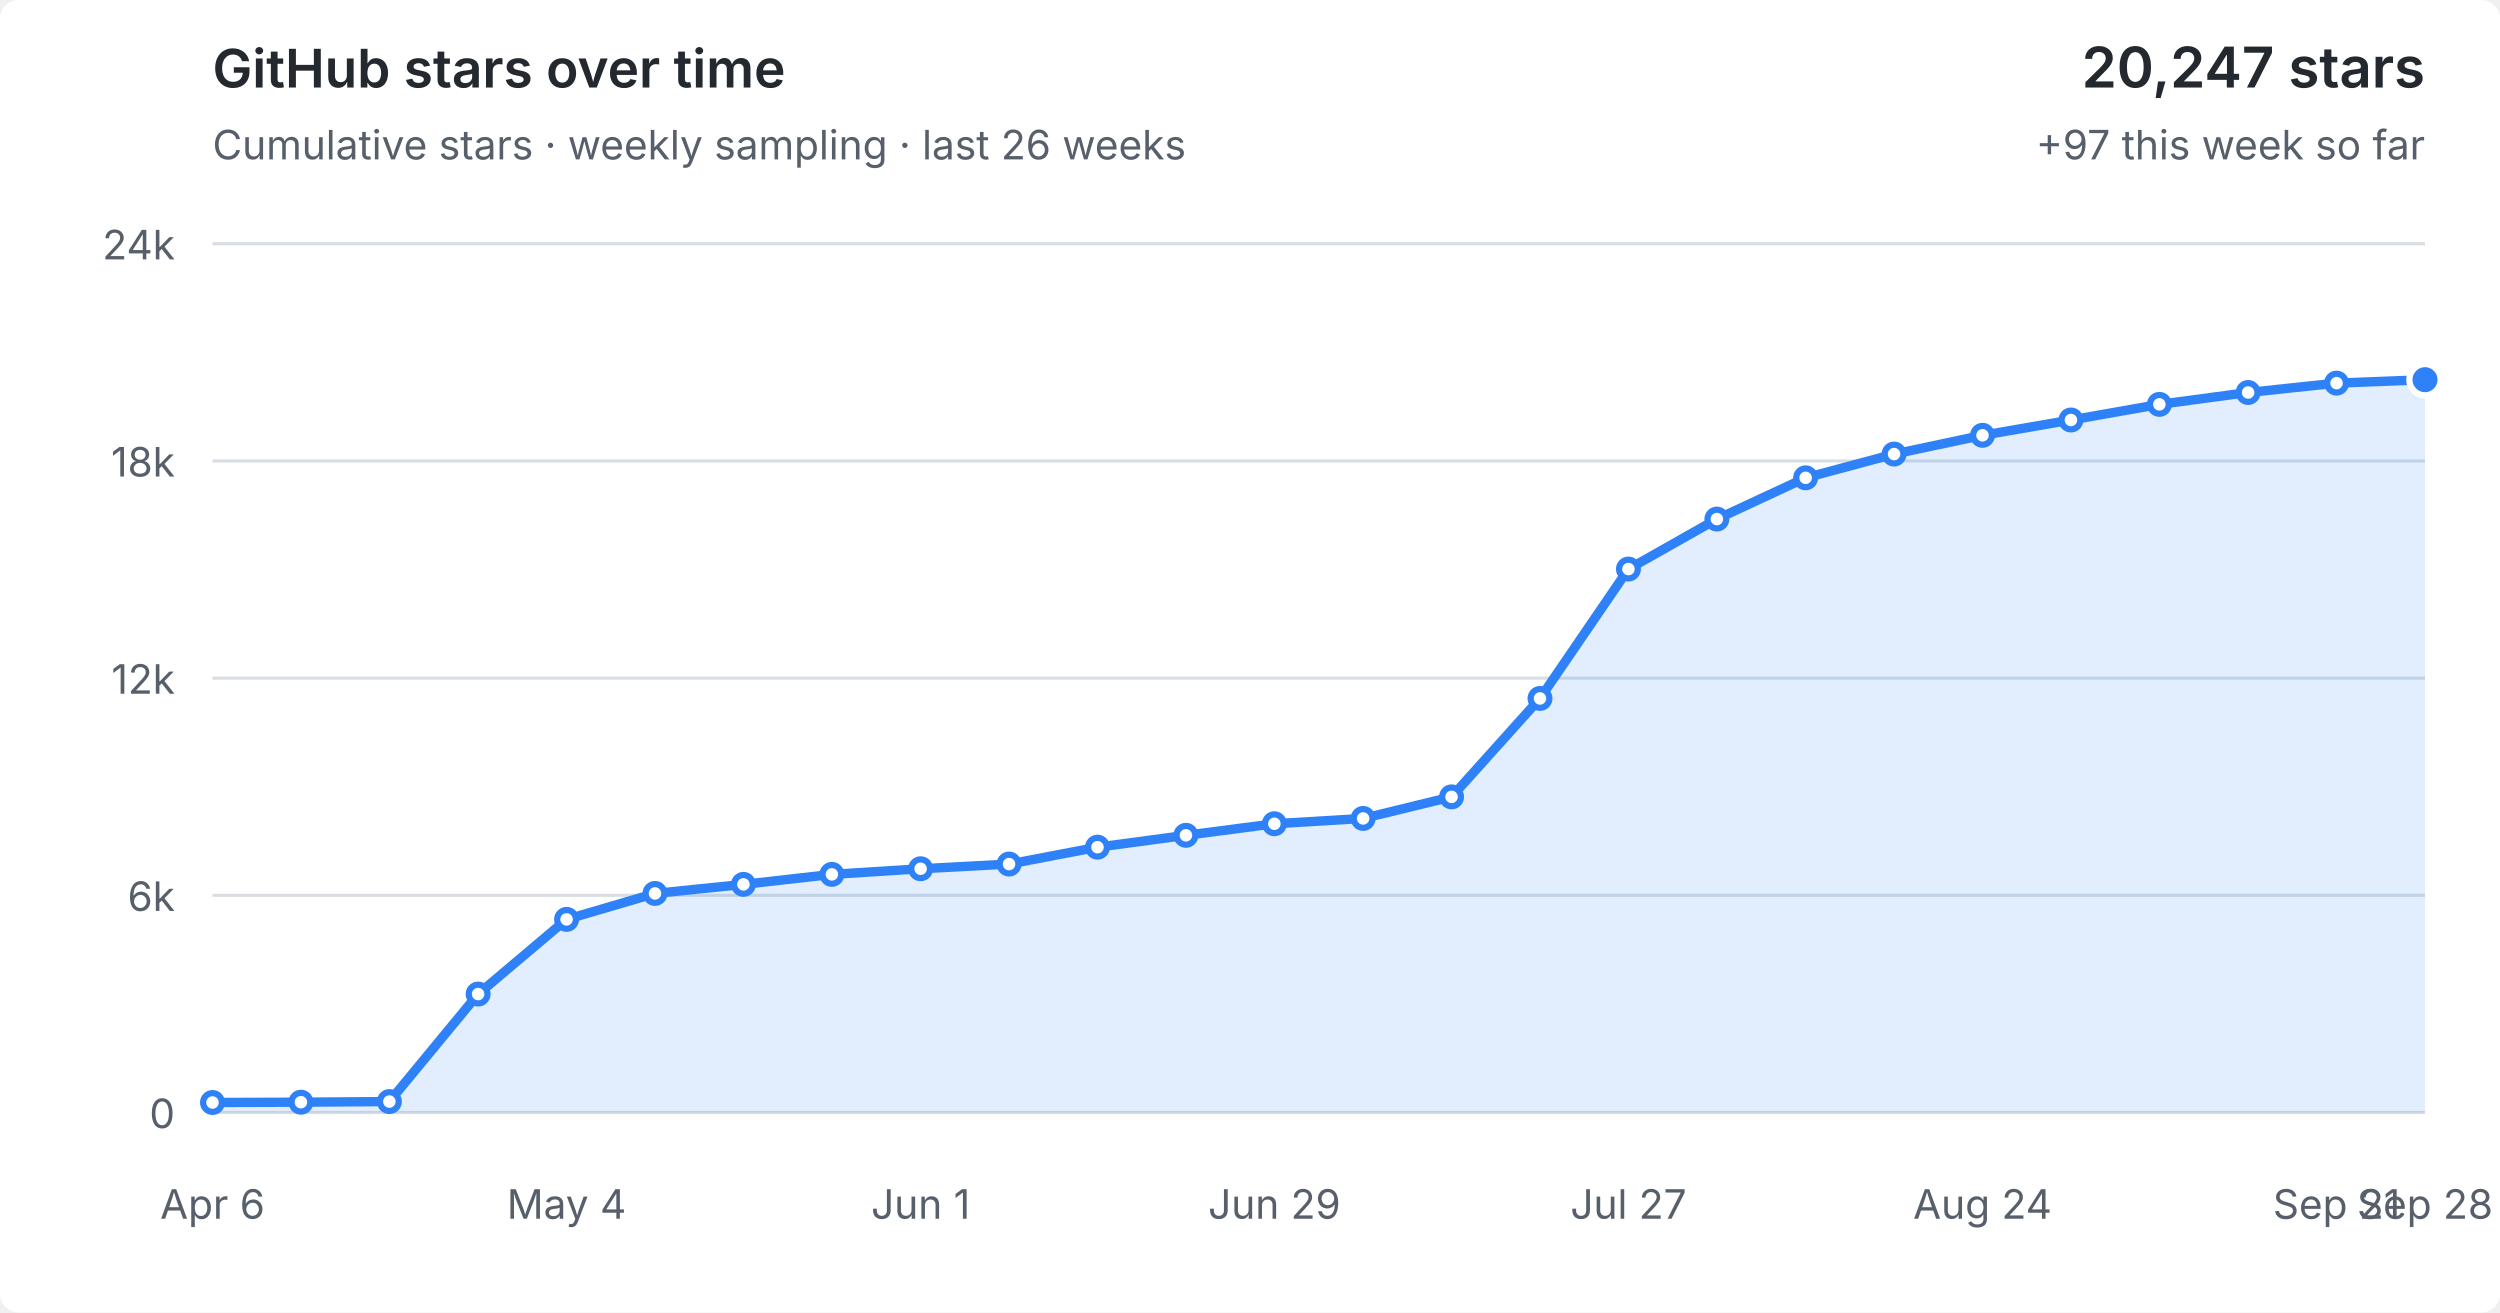
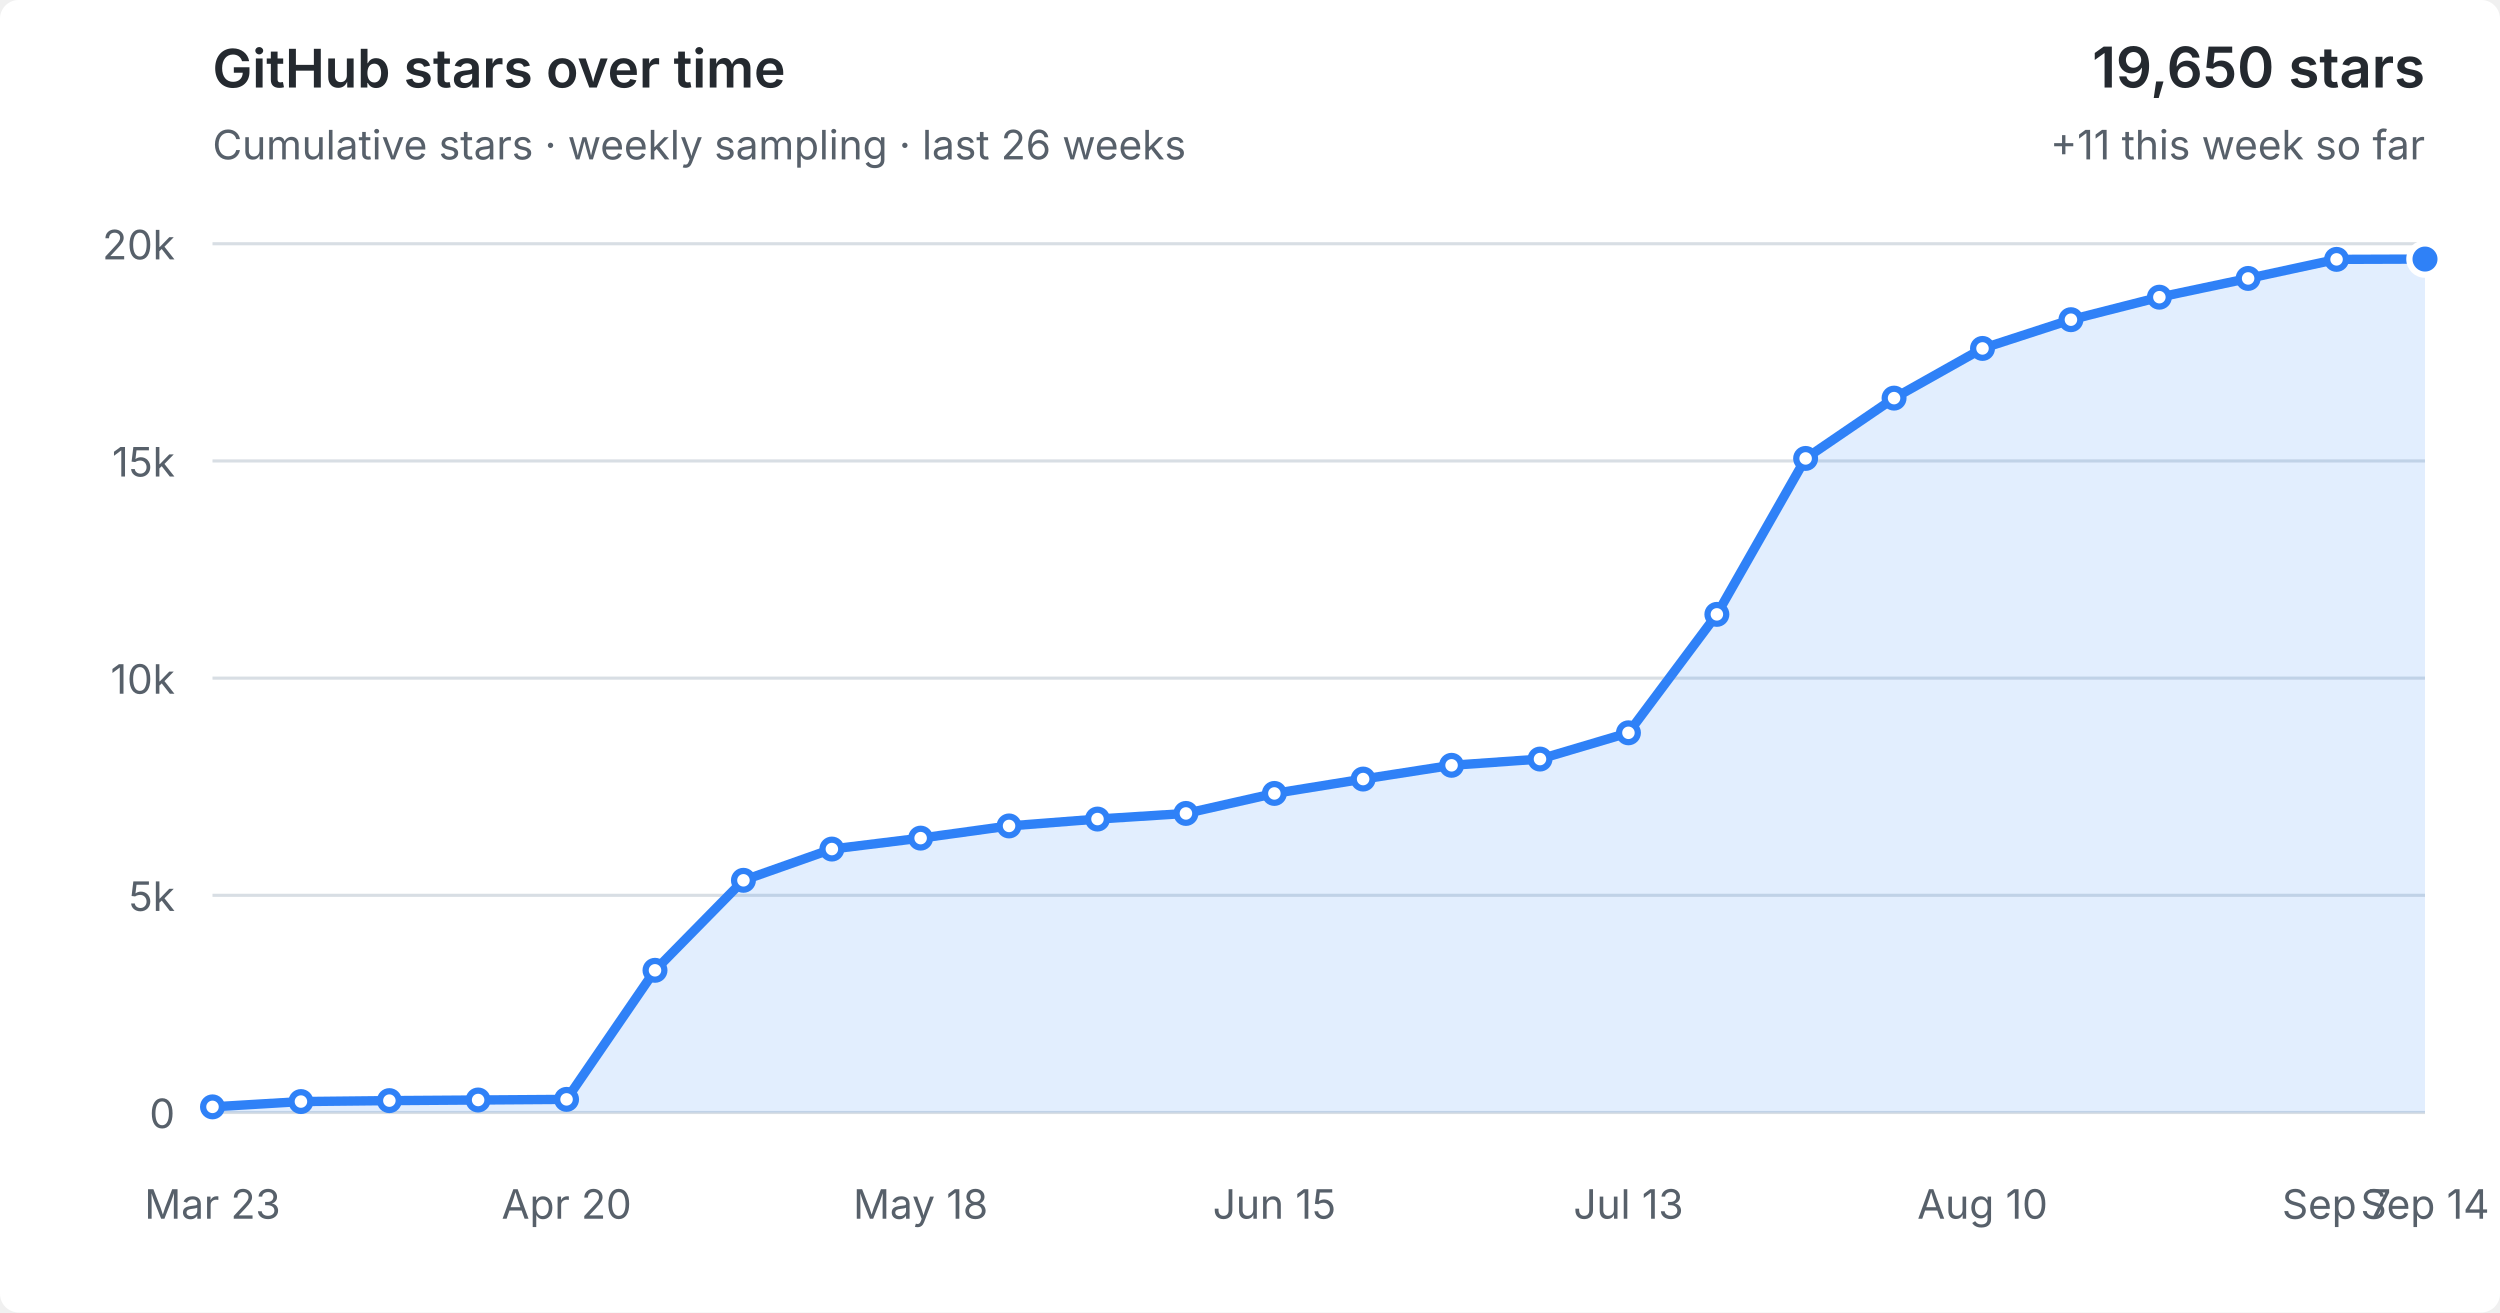
<svg xmlns="http://www.w3.org/2000/svg" viewBox="0 0 800 420" role="img" aria-labelledby="title desc">
  <style>
  :root { color-scheme: light dark; }
  .bg { fill: #fff; } text { fill: #57606a; font: 13px -apple-system,BlinkMacSystemFont,"Segoe UI",sans-serif; }
  .grid { stroke: #d8dee4; stroke-width: 1; }
  .area { fill: #2f81f7; fill-opacity: .14; } .line { fill: none; stroke: #2f81f7; stroke-width: 3; stroke-linejoin: round; stroke-linecap: round; }
  .point { fill: #fff; stroke: #2f81f7; stroke-width: 2; } .point.current { fill: #2f81f7; stroke: #fff; stroke-width: 2; }
  .heading { fill: #24292f; font-size: 17px; font-weight: 600; } .metric { fill: #24292f; font-size: 18px; font-weight: 600; }
  @media (prefers-color-scheme: dark) { .bg { fill: #0d1117; } text { fill: #8b949e; } .grid { stroke: #30363d; } .area { fill: #58a6ff; fill-opacity: .16; } .line { stroke: #58a6ff; } .point { fill: #0d1117; stroke: #58a6ff; } .point.current { fill: #58a6ff; stroke: #0d1117; } .heading,.metric { fill: #f0f6fc; } }
</style>
  <rect class="bg" width="100%" height="100%" rx="6" />
  <text class="heading" x="68" y="28">GitHub stars over time</text>
  <text x="68" y="51">Cumulative stars · weekly sampling · last 26 weeks</text>
-   <text class="metric" x="776" y="28" text-anchor="end">20,247 stars</text>
-   <text x="776" y="51" text-anchor="end">+97 this week so far</text>
+   <text class="metric" x="776" y="28" text-anchor="end">19,650 stars</text>
+   <text x="776" y="51" text-anchor="end">+11 this week so far</text>
  <line x1="68" y1="356.0" x2="776" y2="356.0" class="grid" />
  <text x="56" y="361.0" text-anchor="end">0</text>
  <line x1="68" y1="286.5" x2="776" y2="286.5" class="grid" />
-   <text x="56" y="291.5" text-anchor="end">6k</text>
+   <text x="56" y="291.5" text-anchor="end">5k</text>
  <line x1="68" y1="217.0" x2="776" y2="217.0" class="grid" />
-   <text x="56" y="222.0" text-anchor="end">12k</text>
+   <text x="56" y="222.0" text-anchor="end">10k</text>
  <line x1="68" y1="147.5" x2="776" y2="147.5" class="grid" />
-   <text x="56" y="152.5" text-anchor="end">18k</text>
+   <text x="56" y="152.5" text-anchor="end">15k</text>
  <line x1="68" y1="78.0" x2="776" y2="78.0" class="grid" />
-   <text x="56" y="83.0" text-anchor="end">24k</text>
-   <polygon class="area" points="68,356.0 68.0,352.8 96.3,352.7 124.6,352.5 153.0,318.1 181.3,294.2 209.6,285.9 237.9,283.0 266.2,279.8 294.6,278.0 322.9,276.5 351.2,271.1 379.5,267.3 407.8,263.6 436.2,261.9 464.5,255.0 492.8,223.5 521.1,182.1 549.4,166.1 577.8,152.9 606.1,145.3 634.4,139.3 662.7,134.4 691.0,129.4 719.4,125.6 747.7,122.6 776.0,121.5 776,356.0" />
-   <polyline class="line" points="68.0,352.8 96.3,352.7 124.6,352.5 153.0,318.1 181.3,294.2 209.6,285.9 237.9,283.0 266.2,279.8 294.6,278.0 322.9,276.5 351.2,271.1 379.5,267.3 407.8,263.6 436.2,261.9 464.5,255.0 492.8,223.5 521.1,182.1 549.4,166.1 577.8,152.9 606.1,145.3 634.4,139.3 662.7,134.4 691.0,129.4 719.4,125.6 747.7,122.6 776.0,121.5" />
-   <circle class="point" cx="68.0" cy="352.8" r="3" />
-   <circle class="point" cx="96.3" cy="352.7" r="3" />
-   <circle class="point" cx="124.6" cy="352.5" r="3" />
-   <circle class="point" cx="153.0" cy="318.1" r="3" />
-   <circle class="point" cx="181.3" cy="294.2" r="3" />
-   <circle class="point" cx="209.6" cy="285.9" r="3" />
-   <circle class="point" cx="237.9" cy="283.0" r="3" />
-   <circle class="point" cx="266.2" cy="279.8" r="3" />
-   <circle class="point" cx="294.6" cy="278.0" r="3" />
-   <circle class="point" cx="322.9" cy="276.5" r="3" />
-   <circle class="point" cx="351.2" cy="271.1" r="3" />
-   <circle class="point" cx="379.5" cy="267.3" r="3" />
-   <circle class="point" cx="407.8" cy="263.6" r="3" />
-   <circle class="point" cx="436.2" cy="261.9" r="3" />
-   <circle class="point" cx="464.5" cy="255.0" r="3" />
-   <circle class="point" cx="492.8" cy="223.5" r="3" />
-   <circle class="point" cx="521.1" cy="182.1" r="3" />
-   <circle class="point" cx="549.4" cy="166.1" r="3" />
-   <circle class="point" cx="577.8" cy="152.9" r="3" />
-   <circle class="point" cx="606.1" cy="145.3" r="3" />
-   <circle class="point" cx="634.4" cy="139.3" r="3" />
-   <circle class="point" cx="662.7" cy="134.4" r="3" />
-   <circle class="point" cx="691.0" cy="129.4" r="3" />
-   <circle class="point" cx="719.4" cy="125.6" r="3" />
-   <circle class="point" cx="747.7" cy="122.6" r="3" />
-   <circle class="point current" cx="776.0" cy="121.5" r="5" />
-   <text x="68.0" y="390" text-anchor="middle">Apr 6</text>
-   <text x="181.3" y="390" text-anchor="middle">May 4</text>
-   <text x="294.6" y="390" text-anchor="middle">Jun 1</text>
-   <text x="407.8" y="390" text-anchor="middle">Jun 29</text>
-   <text x="521.1" y="390" text-anchor="middle">Jul 27</text>
-   <text x="634.4" y="390" text-anchor="middle">Aug 24</text>
-   <text x="747.7" y="390" text-anchor="middle">Sep 21</text>
-   <text x="776.0" y="390" text-anchor="middle">Sep 28</text>
+   <text x="56" y="83.0" text-anchor="end">20k</text>
+   <polygon class="area" points="68,356.0 68.0,354.2 96.3,352.5 124.6,352.2 153.0,352.0 181.3,351.8 209.6,310.5 237.9,281.7 266.2,271.7 294.6,268.2 322.9,264.3 351.2,262.1 379.5,260.3 407.8,253.9 436.2,249.3 464.5,244.9 492.8,242.9 521.1,234.5 549.4,196.6 577.8,146.7 606.1,127.4 634.4,111.5 662.7,102.3 691.0,95.1 719.4,89.1 747.7,83.0 776.0,82.9 776,356.0" />
+   <polyline class="line" points="68.0,354.2 96.3,352.5 124.6,352.2 153.0,352.0 181.3,351.8 209.6,310.5 237.9,281.7 266.2,271.7 294.6,268.2 322.9,264.3 351.2,262.1 379.5,260.3 407.8,253.9 436.2,249.3 464.5,244.9 492.8,242.9 521.1,234.5 549.4,196.6 577.8,146.7 606.1,127.4 634.4,111.5 662.7,102.3 691.0,95.1 719.4,89.1 747.7,83.0 776.0,82.9" />
+   <circle class="point" cx="68.0" cy="354.2" r="3" />
+   <circle class="point" cx="96.3" cy="352.5" r="3" />
+   <circle class="point" cx="124.6" cy="352.2" r="3" />
+   <circle class="point" cx="153.0" cy="352.0" r="3" />
+   <circle class="point" cx="181.3" cy="351.8" r="3" />
+   <circle class="point" cx="209.6" cy="310.5" r="3" />
+   <circle class="point" cx="237.9" cy="281.7" r="3" />
+   <circle class="point" cx="266.2" cy="271.7" r="3" />
+   <circle class="point" cx="294.6" cy="268.2" r="3" />
+   <circle class="point" cx="322.9" cy="264.3" r="3" />
+   <circle class="point" cx="351.2" cy="262.1" r="3" />
+   <circle class="point" cx="379.5" cy="260.3" r="3" />
+   <circle class="point" cx="407.8" cy="253.9" r="3" />
+   <circle class="point" cx="436.2" cy="249.3" r="3" />
+   <circle class="point" cx="464.5" cy="244.9" r="3" />
+   <circle class="point" cx="492.8" cy="242.9" r="3" />
+   <circle class="point" cx="521.1" cy="234.5" r="3" />
+   <circle class="point" cx="549.4" cy="196.6" r="3" />
+   <circle class="point" cx="577.8" cy="146.7" r="3" />
+   <circle class="point" cx="606.1" cy="127.4" r="3" />
+   <circle class="point" cx="634.4" cy="111.5" r="3" />
+   <circle class="point" cx="662.7" cy="102.3" r="3" />
+   <circle class="point" cx="691.0" cy="95.1" r="3" />
+   <circle class="point" cx="719.4" cy="89.1" r="3" />
+   <circle class="point" cx="747.7" cy="83.0" r="3" />
+   <circle class="point current" cx="776.0" cy="82.9" r="5" />
+   <text x="68.0" y="390" text-anchor="middle">Mar 23</text>
+   <text x="181.3" y="390" text-anchor="middle">Apr 20</text>
+   <text x="294.6" y="390" text-anchor="middle">May 18</text>
+   <text x="407.8" y="390" text-anchor="middle">Jun 15</text>
+   <text x="521.1" y="390" text-anchor="middle">Jul 13</text>
+   <text x="634.4" y="390" text-anchor="middle">Aug 10</text>
+   <text x="747.7" y="390" text-anchor="middle">Sep 7</text>
+   <text x="776.0" y="390" text-anchor="middle">Sep 14</text>
</svg>
